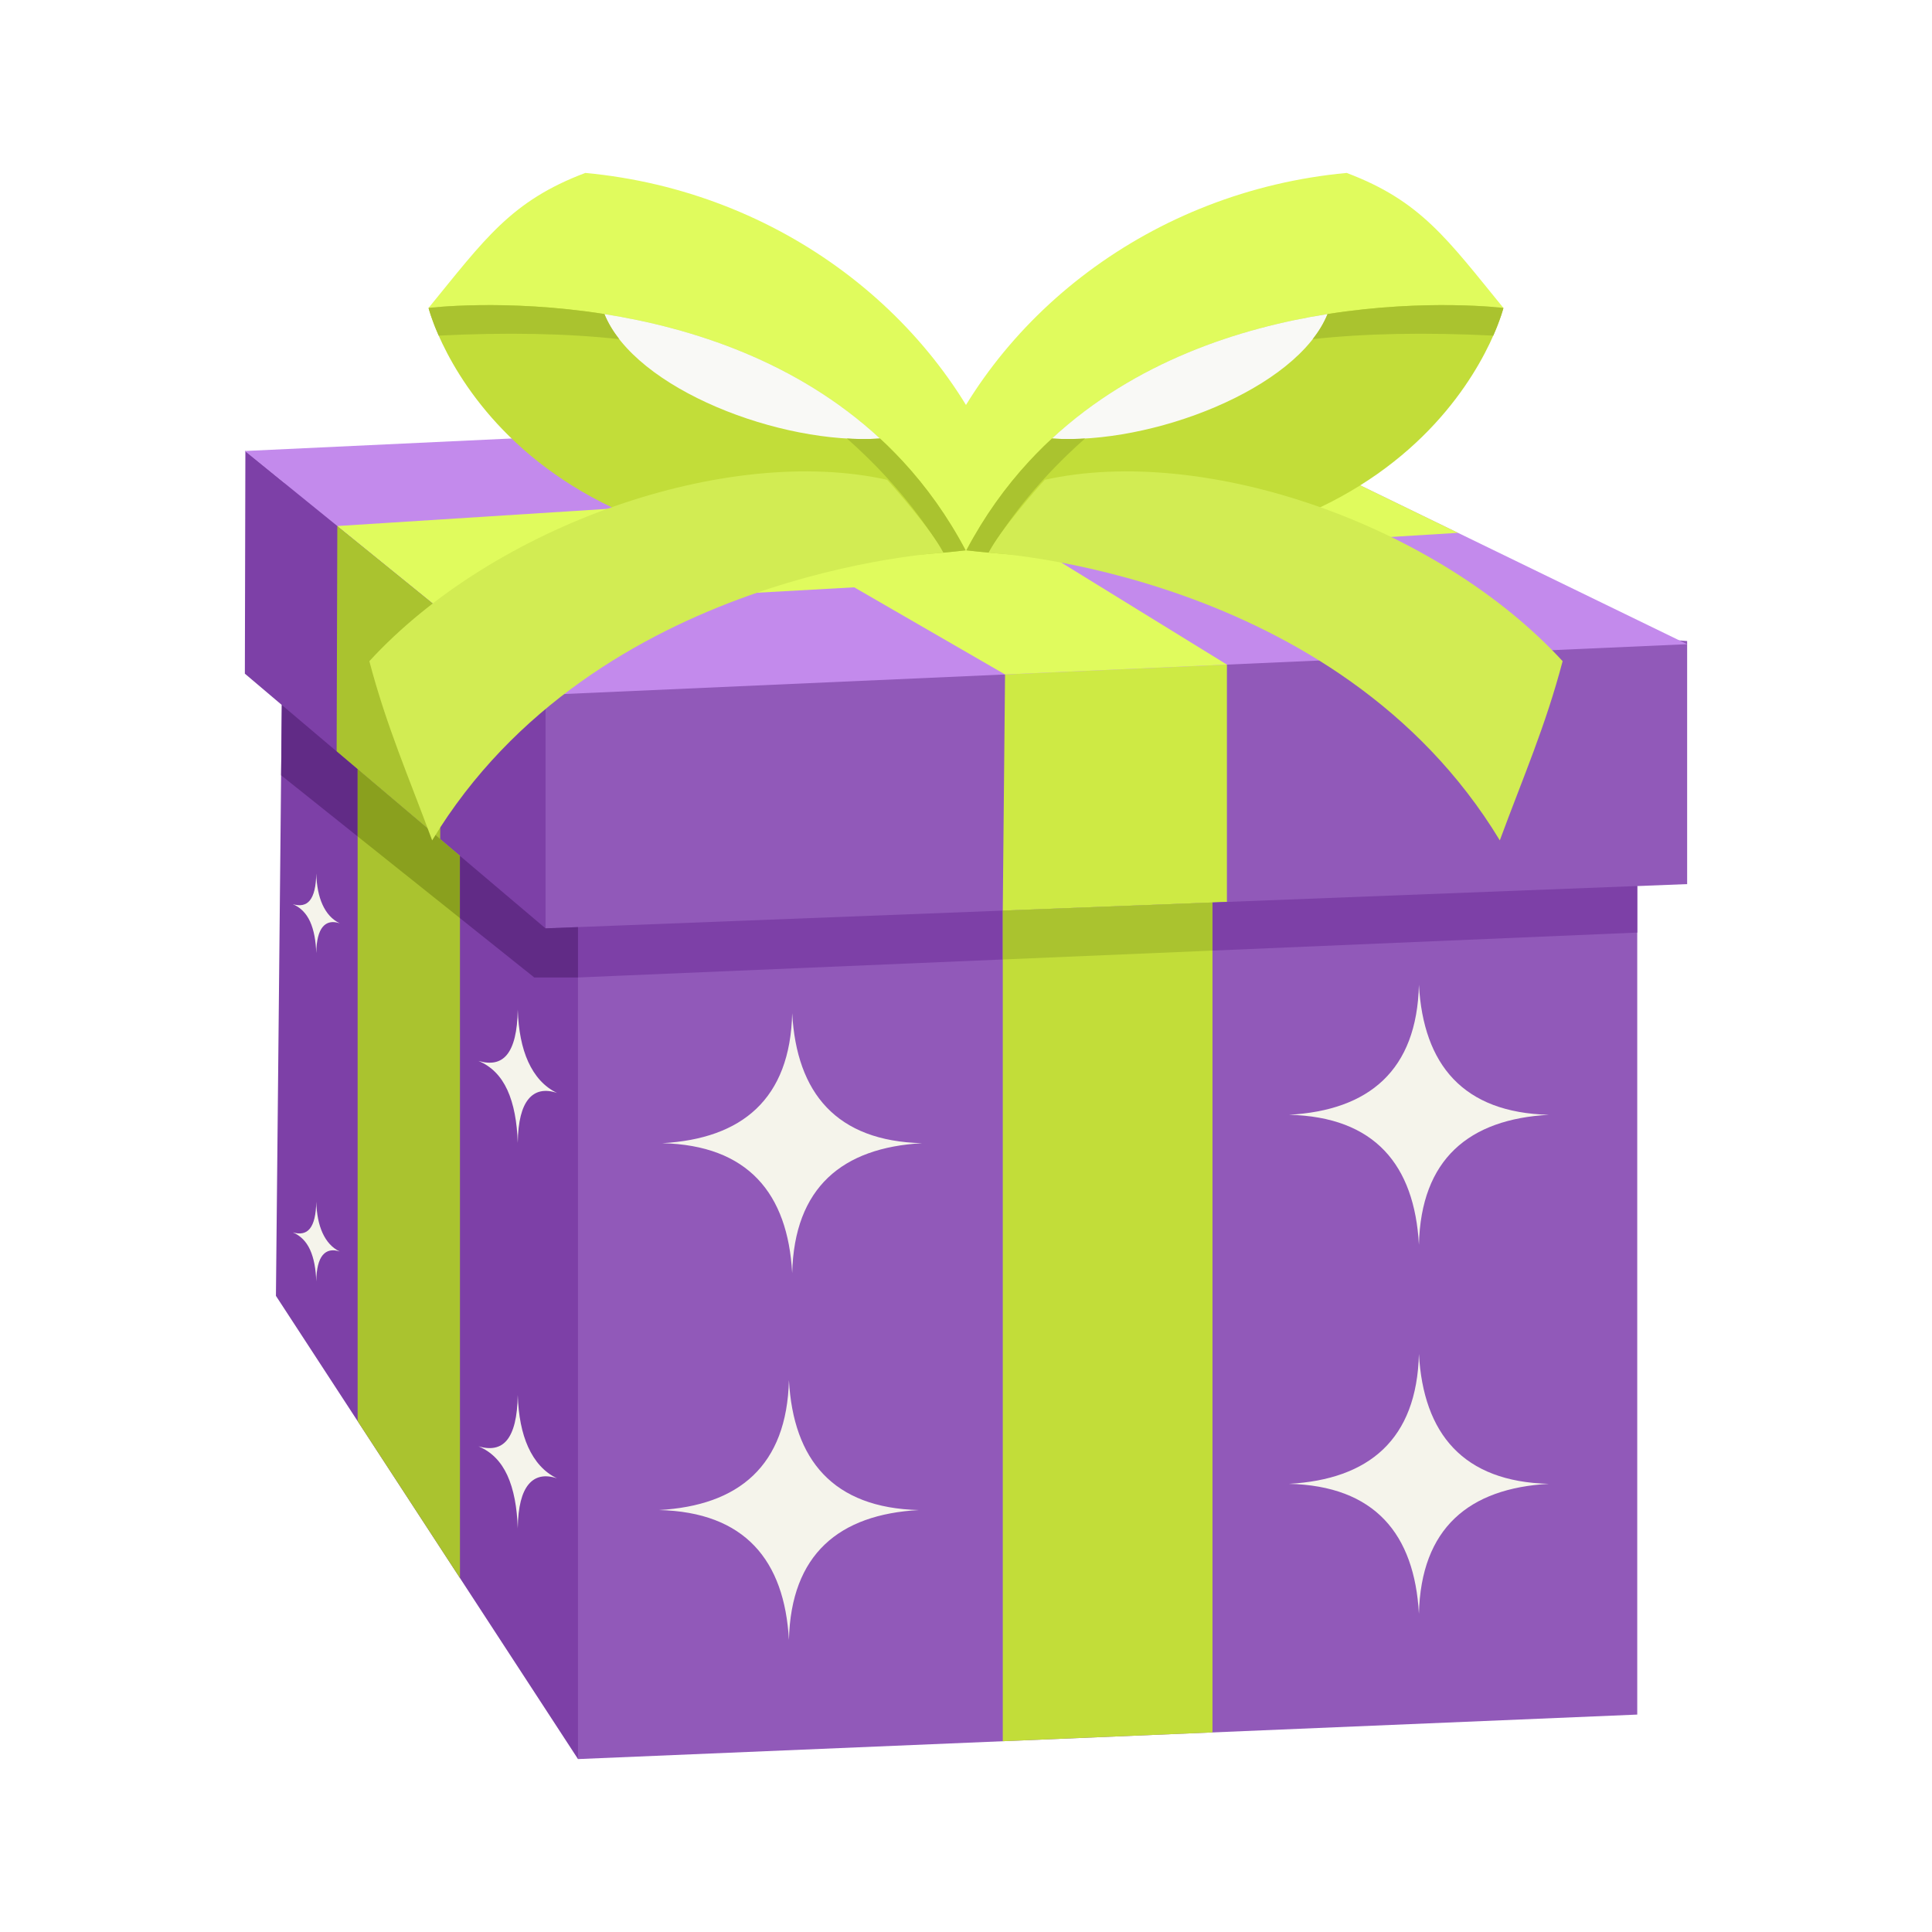
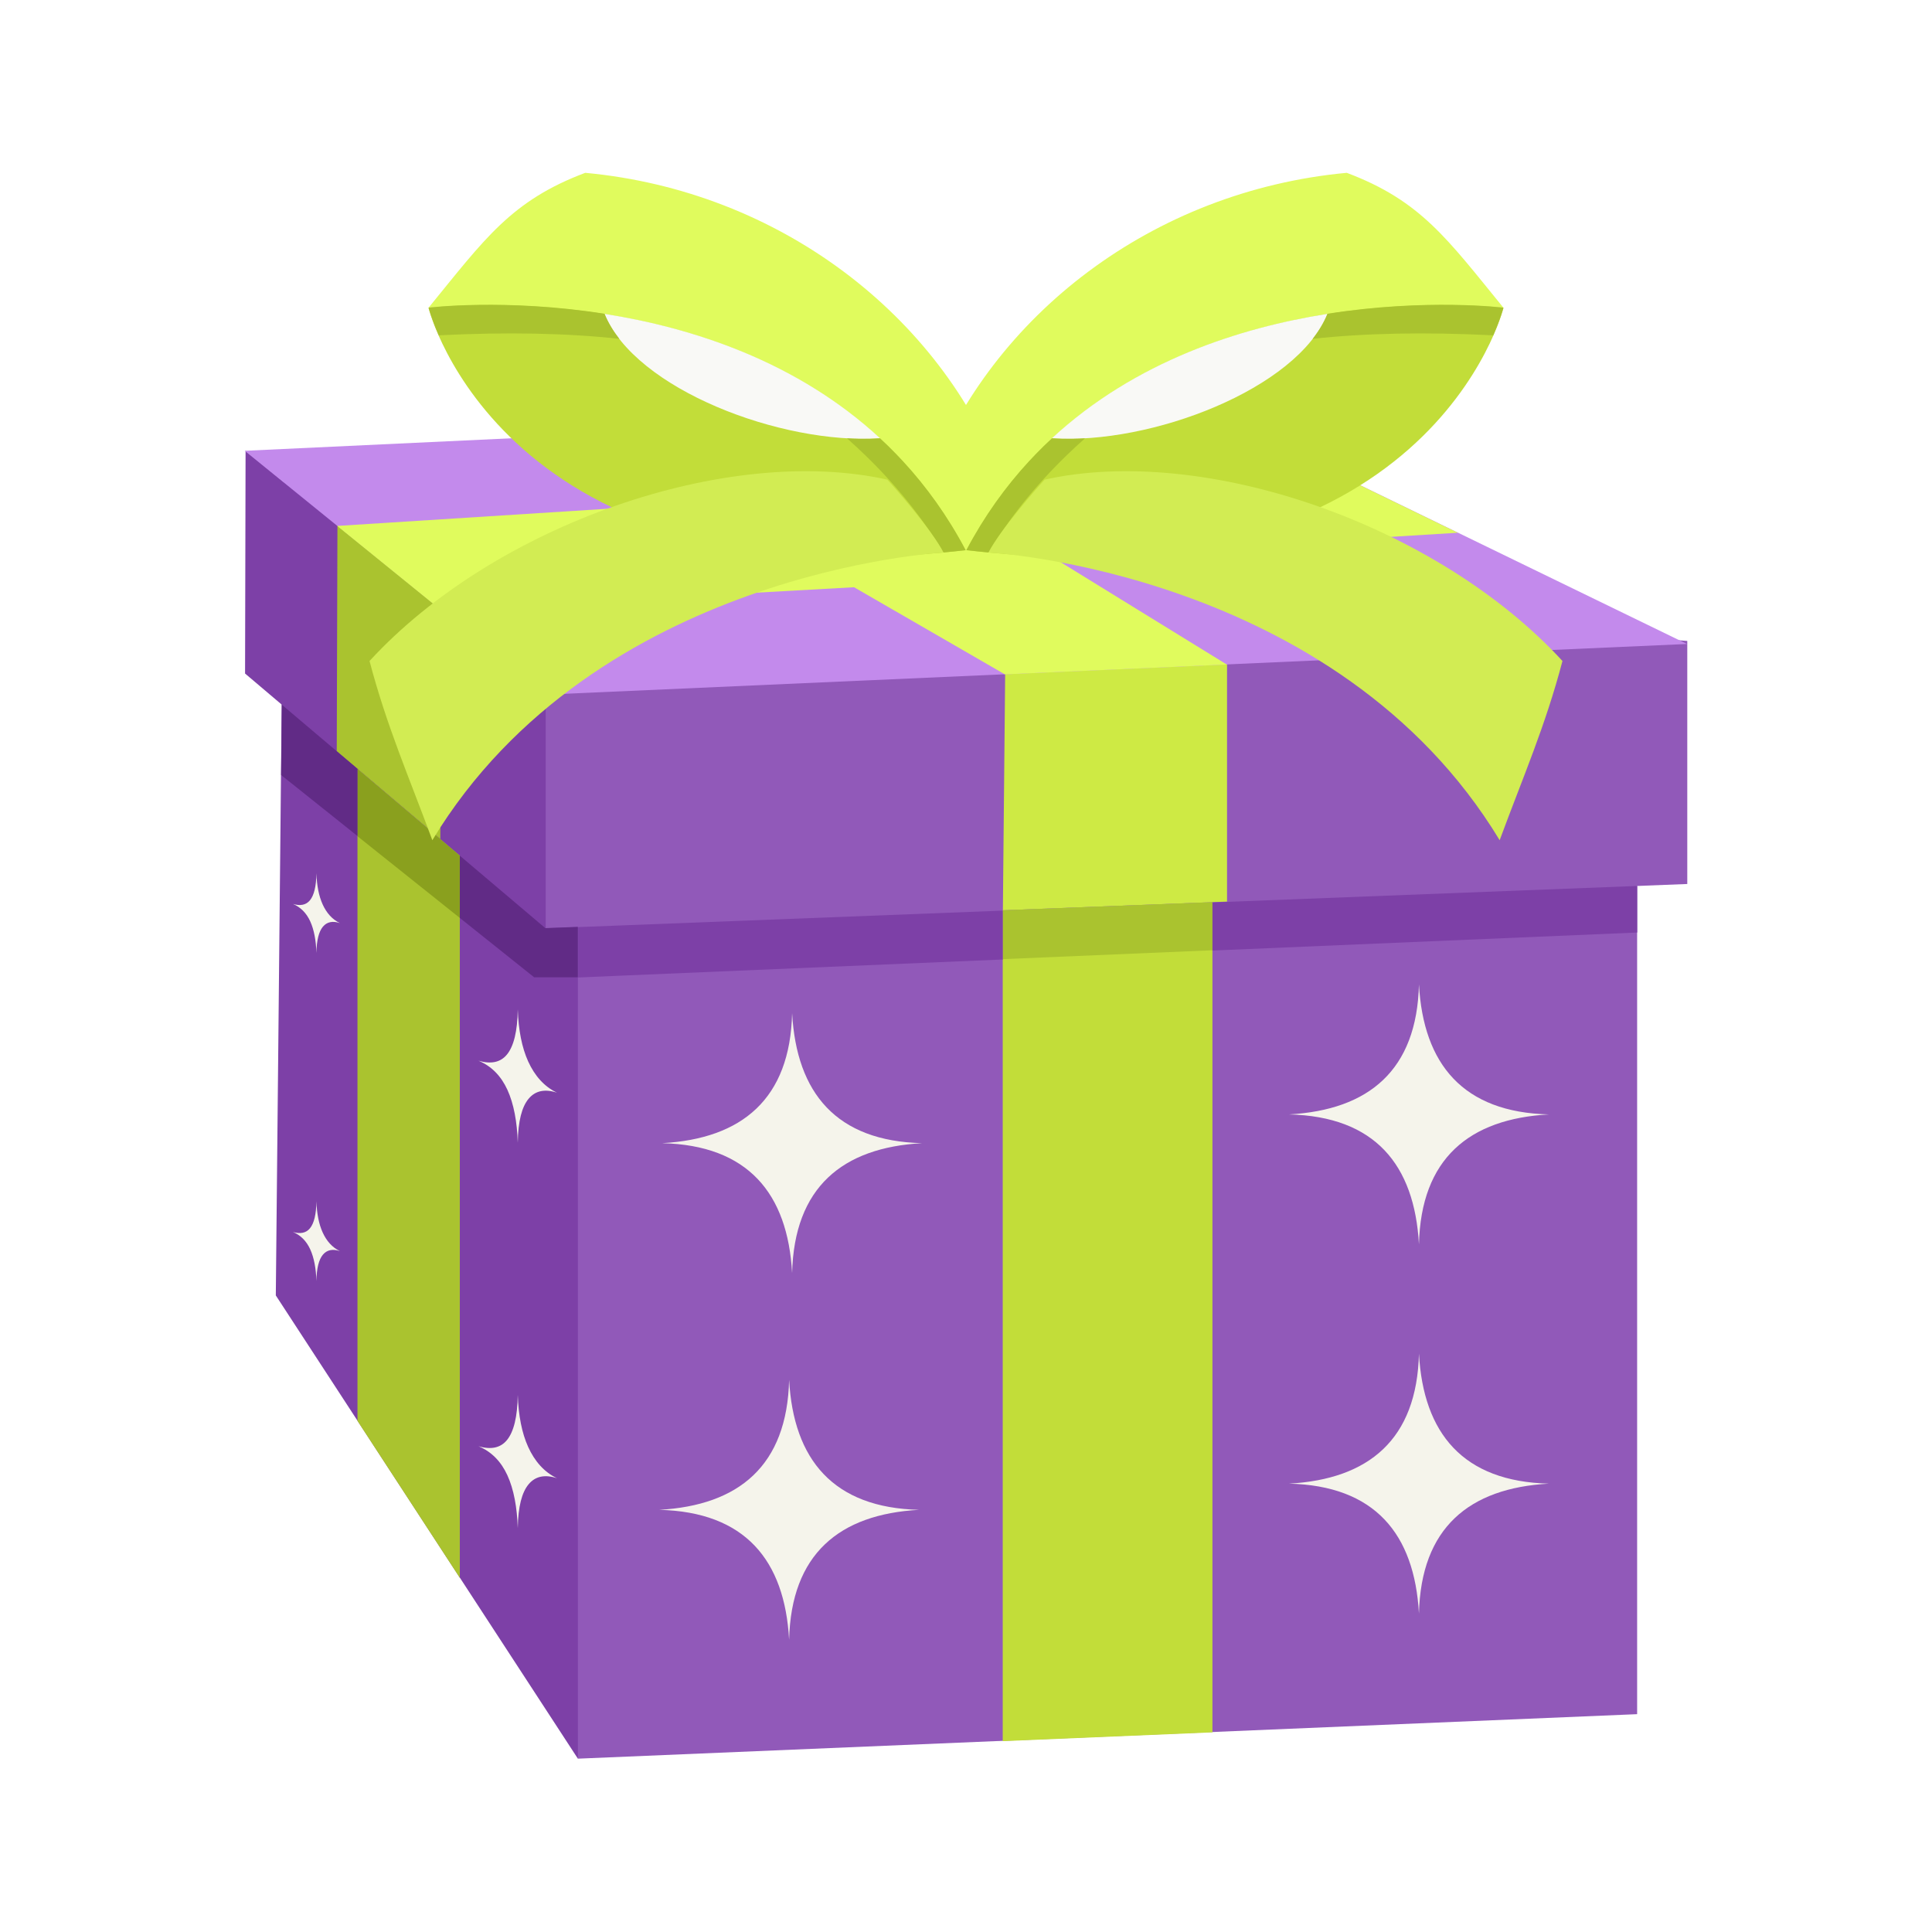
- <svg xmlns="http://www.w3.org/2000/svg" width="45mm" height="45mm" viewBox="0 0 45 45" version="1.1" id="svg2965">
-   <defs id="defs2959" />
-   <g id="layer1" transform="translate(0,-252)">
-     <g id="g3187" transform="translate(-96.94048,124.1548)">
-       <g transform="matrix(0.3527778,0,0,-0.3527778,110.4033,144.1448)" id="g580">
-         <path id="path582" style="fill:#7d40a7;fill-opacity:1;fill-rule:evenodd;stroke:none" d="M 0,0 5.055,-31.8 0,-69.938 l -19.944,30.584 0.536,53.807 z" />
+ <svg xmlns="http://www.w3.org/2000/svg" width="45mm" height="45mm" version="1.1" viewBox="0 0 45 45">
+   <g transform="translate(0,-252)">
+     <g transform="translate(-96.94 124.15)">
+       <g transform="matrix(.35278 0 0 -.35278 110.4 144.14)">
+         <path d="m0 0 5.055-31.8-5.055-38.138-19.944 30.584 0.536 53.807z" fill="#7d40a7" fill-rule="evenodd" />
      </g>
-       <g transform="matrix(0.3527778,0,0,-0.3527778,110.4033,144.1448)" id="g584">
-         <path id="path586" style="fill:#9159b9;fill-opacity:1;fill-rule:evenodd;stroke:none" d="M 0,0 69.936,2.936 V -67 L 0,-69.938 Z" />
+       <g transform="matrix(.35278 0 0 -.35278 110.4 144.14)">
+         <path d="M 0,0 69.936,2.936 V -67 L 0,-69.938 Z" fill="#9159b9" fill-rule="evenodd" />
      </g>
-       <g transform="matrix(0.3527778,0,0,-0.3527778,125.1816,168.1969)" id="g588">
-         <path id="path590" style="fill:#c2dd39;fill-opacity:1;fill-rule:evenodd;stroke:none" d="m 0,0 -13.846,-0.58 v 55.86 l 6.36,0.253 L 0,55.829 Z" />
+       <g transform="matrix(.35278 0 0 -.35278 125.18 168.2)">
+         <path d="m0 0-13.846-0.58v55.86l6.36 0.253 7.486 0.296z" fill="#c2dd39" fill-rule="evenodd" />
      </g>
-       <g transform="matrix(0.3527778,0,0,-0.3527778,136.2373,148.4377)" id="g592">
-         <path id="path594" style="fill:#9159b9;fill-opacity:1;fill-rule:evenodd;stroke:none" d="M 0,0 -75.378,-2.921 V 12.496 L -44.194,19.278 0,16.049 Z" />
+       <g transform="matrix(.35278 0 0 -.35278 136.24 148.44)">
+         <path d="m0 0-75.378-2.921v15.417l31.184 6.782 44.194-3.229z" fill="#9159b9" fill-rule="evenodd" />
      </g>
-       <g transform="matrix(0.3527778,0,0,-0.3527778,125.5178,148.8528)" id="g596">
-         <path id="path598" style="fill:#ceea44;fill-opacity:1;fill-rule:evenodd;stroke:none" d="m 0,0 -14.8,-0.574 0.193,19.914 H 0 Z" />
+       <g transform="matrix(.35278 0 0 -.35278 125.52 148.85)">
+         <path d="m0 0-14.8-0.574 0.193 19.914h14.607z" fill="#ceea44" fill-rule="evenodd" />
      </g>
-       <g transform="matrix(0.3527778,0,0,-0.3527778,109.6457,149.4681)" id="g600">
-         <path id="path602" style="fill:#7d40a7;fill-opacity:1;fill-rule:evenodd;stroke:none" d="M 0,0 -19.848,16.815 -19.814,31.528 -8.563,22.329 0,15.417 Z" />
+       <g transform="matrix(.35278 0 0 -.35278 109.65 149.47)">
+         <path d="m0 0-19.848 16.815 0.034 14.713 11.251-9.199 8.563-6.912z" fill="#7d40a7" fill-rule="evenodd" />
      </g>
-       <g transform="matrix(0.3527778,0,0,-0.3527778,102.6437,138.3499)" id="g604">
-         <path id="path606" style="fill:#c38aec;fill-opacity:1;fill-rule:evenodd;stroke:none" d="M 0,0 62.899,2.953 95.226,-12.755 19.848,-16.1 Z" />
+       <g transform="matrix(.35278 0 0 -.35278 102.64 138.35)">
+         <path d="m0 0 62.899 2.953 32.327-15.708-75.378-3.345z" fill="#c38aec" fill-rule="evenodd" />
      </g>
-       <g transform="matrix(0.3527778,0,0,-0.3527778,120.2969,149.0552)" id="g608">
-         <path id="path610" style="fill:#7d40a7;fill-opacity:1;fill-rule:evenodd;stroke:none" d="m 0,0 v -3.226 l -25.15,-1.065 -2.895,-0.124 v 3.327 l 2.372,0.092 z" />
+       <g transform="matrix(.35278 0 0 -.35278 120.3 149.06)">
+         <path d="m0 0v-3.226l-25.15-1.065-2.895-0.124v3.327l2.372 0.092z" fill="#7d40a7" fill-rule="evenodd" />
      </g>
-       <g transform="matrix(0.3527778,0,0,-0.3527778,120.2969,150.1932)" id="g612">
-         <path id="path614" style="fill:#aac32f;fill-opacity:1;fill-rule:evenodd;stroke:none" d="M 0,0 V 3.226 L 13.846,3.763 V 0.586 Z" />
+       <g transform="matrix(.35278 0 0 -.35278 120.3 150.19)">
+         <path d="m0 0v3.226l13.846 0.537v-3.177z" fill="#aac32f" fill-rule="evenodd" />
      </g>
-       <g transform="matrix(0.3527778,0,0,-0.3527778,125.1816,149.9865)" id="g616">
-         <path id="path618" style="fill:#7d40a7;fill-opacity:1;fill-rule:evenodd;stroke:none" d="m 0,0 v 3.177 l 0.953,0.037 27.092,1.05 V 1.19 Z" />
+       <g transform="matrix(.35278 0 0 -.35278 125.18 149.99)">
+         <path d="m0 0v3.177l0.953 0.037 27.092 1.05v-3.074z" fill="#7d40a7" fill-rule="evenodd" />
      </g>
-       <g transform="matrix(0.3527778,0,0,-0.3527778,107.2178,142.0602)" id="g620">
-         <path id="path622" style="fill:#aac32f;fill-opacity:1;fill-rule:evenodd;stroke:none" d="m 0,0 -0.068,-15.111 -6.838,5.793 0.045,14.883 z" />
+       <g transform="matrix(.35278 0 0 -.35278 107.22 142.06)">
+         <path d="m0 0-0.068-15.111-6.838 5.793 0.045 14.883z" fill="#aac32f" fill-rule="evenodd" />
      </g>
-       <g transform="matrix(0.3527778,0,0,-0.3527778,107.6541,147.7806)" id="g624">
-         <path id="path626" style="fill:#aac32f;fill-opacity:1;fill-rule:evenodd;stroke:none" d="m 0,0 v -47.68 l -6.757,10.36 V 5.724 l 5.453,-4.62 z" />
+       <g transform="matrix(.35278 0 0 -.35278 107.65 147.78)">
+         <path d="m0 0v-47.68l-6.757 10.36v43.044l5.453-4.62z" fill="#aac32f" fill-rule="evenodd" />
      </g>
-       <g transform="matrix(0.3527778,0,0,-0.3527778,105.2704,145.7614)" id="g628">
-         <path id="path630" style="fill:#612b86;fill-opacity:1;fill-rule:evenodd;stroke:none" d="m 0,0 v -4.437 l -5.052,4.034 0.047,4.643 3.62,-3.066 z" />
+       <g transform="matrix(.35278 0 0 -.35278 105.27 145.76)">
+         <path d="m0 0v-4.437l-5.052 4.034 0.047 4.643 3.62-3.066z" fill="#612b86" fill-rule="evenodd" />
      </g>
-       <g transform="matrix(0.3527778,0,0,-0.3527778,105.2704,147.3269)" id="g632">
-         <path id="path634" style="fill:#8aa01e;fill-opacity:1;fill-rule:evenodd;stroke:none" d="M 0,0 V 4.437 L 5.453,-0.182 6.757,-1.286 V -5.395 Z" />
+       <g transform="matrix(.35278 0 0 -.35278 105.27 147.33)">
+         <path d="m0 0v4.437l5.453-4.619 1.304-1.104v-4.109z" fill="#8aa01e" fill-rule="evenodd" />
      </g>
-       <g transform="matrix(0.3527778,0,0,-0.3527778,107.6541,149.2303)" id="g636">
-         <path id="path638" style="fill:#612b86;fill-opacity:1;fill-rule:evenodd;stroke:none" d="m 0,0 v 4.109 l 5.645,-4.783 2.148,0.082 V -3.919 H 4.906 Z" />
+       <g transform="matrix(.35278 0 0 -.35278 107.65 149.23)">
+         <path d="m0 0v4.109l5.645-4.783 2.148 0.082v-3.327h-2.887z" fill="#612b86" fill-rule="evenodd" />
      </g>
-       <g transform="matrix(0.3527778,0,0,-0.3527778,104.9545,140.0873)" id="g640">
-         <path id="path642" style="fill:#e0fb5d;fill-opacity:1;fill-rule:evenodd;stroke:none" d="M 0,0 26.381,1.676 18.699,6.11 31.593,6.716 37.679,3.16 62.97,4.662 l 10.578,-5.14 -26.724,-1.637 4.509,-2.778 0.996,-0.614 5.961,-3.671 -14.65,-0.65 -6.606,3.816 -3.352,1.936 -26.248,-1.46 -1.018,-0.056 -6.861,5.565 z" />
+       <g transform="matrix(.35278 0 0 -.35278 104.95 140.09)">
+         <path d="m0 0 26.381 1.676-7.682 4.434 12.894 0.606 6.086-3.556 25.291 1.502 10.578-5.14-26.724-1.637 4.509-2.778 0.996-0.614 5.961-3.671-14.65-0.65-6.606 3.816-3.352 1.936-26.248-1.46-1.018-0.056-6.861 5.565z" fill="#e0fb5d" fill-rule="evenodd" />
      </g>
-       <g transform="matrix(0.3527778,0,0,-0.3527778,129.9899,150.7839)" id="g644">
-         <path id="path646" style="fill:#f5f4eb;fill-opacity:1;fill-rule:evenodd;stroke:none" d="m 0,0 c -0.136,-5.661 -3.308,-8.288 -8.58,-8.58 5.661,-0.135 8.288,-3.309 8.58,-8.579 0.136,5.66 3.308,8.288 8.58,8.579 C 2.918,-8.444 0.292,-5.271 0,0" />
+       <g transform="matrix(.35278 0 0 -.35278 129.99 150.78)">
+         <path d="m0 0c-0.136-5.661-3.308-8.288-8.58-8.58 5.661-0.135 8.288-3.309 8.58-8.579 0.136 5.66 3.308 8.288 8.58 8.579-5.662 0.136-8.288 3.309-8.58 8.58" fill="#f5f4eb" fill-rule="evenodd" />
      </g>
-       <g transform="matrix(0.3527778,0,0,-0.3527778,129.9899,159.3798)" id="g648">
-         <path id="path650" style="fill:#f5f4eb;fill-opacity:1;fill-rule:evenodd;stroke:none" d="m 0,0 c -0.136,-5.661 -3.308,-8.288 -8.58,-8.58 5.661,-0.135 8.288,-3.309 8.58,-8.579 0.136,5.66 3.308,8.288 8.58,8.579 C 2.918,-8.444 0.292,-5.271 0,0" />
+       <g transform="matrix(.35278 0 0 -.35278 129.99 159.38)">
+         <path d="m0 0c-0.136-5.661-3.308-8.288-8.58-8.58 5.661-0.135 8.288-3.309 8.58-8.579 0.136 5.66 3.308 8.288 8.58 8.579-5.662 0.136-8.288 3.309-8.58 8.58" fill="#f5f4eb" fill-rule="evenodd" />
      </g>
-       <g transform="matrix(0.3527778,0,0,-0.3527778,115.3161,159.9902)" id="g652">
-         <path id="path654" style="fill:#f5f4eb;fill-opacity:1;fill-rule:evenodd;stroke:none" d="m 0,0 c -0.137,-5.661 -3.31,-8.287 -8.58,-8.58 5.66,-0.135 8.288,-3.309 8.58,-8.579 0.136,5.66 3.308,8.288 8.578,8.579 C 2.919,-8.444 0.29,-5.271 0,0" />
+       <g transform="matrix(.35278 0 0 -.35278 115.32 159.99)">
+         <path d="m0 0c-0.137-5.661-3.31-8.287-8.58-8.58 5.66-0.135 8.288-3.309 8.58-8.579 0.136 5.66 3.308 8.288 8.578 8.579-5.659 0.136-8.288 3.309-8.578 8.58" fill="#f5f4eb" fill-rule="evenodd" />
      </g>
-       <g transform="matrix(0.3527778,0,0,-0.3527778,115.392,151.4457)" id="g656">
-         <path id="path658" style="fill:#f5f4eb;fill-opacity:1;fill-rule:evenodd;stroke:none" d="m 0,0 c -0.136,-5.661 -3.308,-8.287 -8.58,-8.579 5.662,-0.136 8.288,-3.31 8.58,-8.58 0.136,5.66 3.31,8.288 8.58,8.58 C 2.92,-8.443 0.292,-5.271 0,0" />
+       <g transform="matrix(.35278 0 0 -.35278 115.39 151.45)">
+         <path d="m0 0c-0.136-5.661-3.308-8.287-8.58-8.579 5.662-0.136 8.288-3.31 8.58-8.58 0.136 5.66 3.31 8.288 8.58 8.58-5.66 0.136-8.288 3.308-8.58 8.579" fill="#f5f4eb" fill-rule="evenodd" />
      </g>
-       <g transform="matrix(0.3527778,0,0,-0.3527778,108.9999,151.3601)" id="g660">
-         <path id="path662" style="fill:#f5f4eb;fill-opacity:1;fill-rule:evenodd;stroke:none" d="m 0,0 c -0.02,-1.447 -0.267,-2.437 -0.715,-2.982 -0.439,-0.537 -1.082,-0.642 -1.877,-0.409 0.855,-0.357 1.485,-1.002 1.905,-1.915 0.426,-0.929 0.643,-2.123 0.687,-3.499 0.02,1.441 0.274,2.374 0.715,2.903 0.447,0.536 1.081,0.665 1.876,0.399 C 1.736,-5.094 1.115,-4.378 0.687,-3.44 0.269,-2.517 0.044,-1.365 0,0" />
+       <g transform="matrix(.35278 0 0 -.35278 109 151.36)">
+         <path d="m0 0c-0.02-1.447-0.267-2.437-0.715-2.982-0.439-0.537-1.082-0.642-1.877-0.409 0.855-0.357 1.485-1.002 1.905-1.915 0.426-0.929 0.643-2.123 0.687-3.499 0.02 1.441 0.274 2.374 0.715 2.903 0.447 0.536 1.081 0.665 1.876 0.399-0.855 0.409-1.476 1.125-1.904 2.063-0.418 0.923-0.643 2.075-0.687 3.44" fill="#f5f4eb" fill-rule="evenodd" />
      </g>
-       <g transform="matrix(0.3527778,0,0,-0.3527778,108.9999,160.3373)" id="g664">
-         <path id="path666" style="fill:#f5f4eb;fill-opacity:1;fill-rule:evenodd;stroke:none" d="m 0,0 c -0.02,-1.447 -0.267,-2.437 -0.715,-2.982 -0.439,-0.536 -1.082,-0.64 -1.877,-0.408 0.855,-0.356 1.485,-1.001 1.905,-1.914 0.426,-0.931 0.643,-2.124 0.687,-3.5 0.02,1.441 0.274,2.373 0.715,2.903 0.447,0.536 1.081,0.664 1.876,0.399 C 1.736,-5.094 1.115,-4.377 0.687,-3.438 0.269,-2.516 0.044,-1.365 0,0" />
+       <g transform="matrix(.35278 0 0 -.35278 109 160.34)">
+         <path d="m0 0c-0.02-1.447-0.267-2.437-0.715-2.982-0.439-0.536-1.082-0.64-1.877-0.408 0.855-0.356 1.485-1.001 1.905-1.914 0.426-0.931 0.643-2.124 0.687-3.5 0.02 1.441 0.274 2.373 0.715 2.903 0.447 0.536 1.081 0.664 1.876 0.399-0.855 0.408-1.476 1.125-1.904 2.064-0.418 0.922-0.643 2.073-0.687 3.438" fill="#f5f4eb" fill-rule="evenodd" />
      </g>
-       <g transform="matrix(0.3527778,0,0,-0.3527778,104.3066,148.1898)" id="g668">
-         <path id="path670" style="fill:#f5f4eb;fill-opacity:1;fill-rule:evenodd;stroke:none" d="m 0,0 c -0.012,-0.865 -0.159,-1.457 -0.426,-1.783 -0.262,-0.322 -0.647,-0.383 -1.124,-0.244 0.512,-0.213 0.889,-0.6 1.14,-1.144 0.255,-0.558 0.384,-1.272 0.41,-2.093 0.013,0.861 0.165,1.419 0.427,1.735 0.268,0.321 0.647,0.398 1.123,0.239 C 1.04,-3.046 0.667,-2.618 0.412,-2.057 0.162,-1.506 0.026,-0.817 0,0" />
+       <g transform="matrix(.35278 0 0 -.35278 104.31 148.19)">
+         <path d="m0 0c-0.012-0.865-0.159-1.457-0.426-1.783-0.262-0.322-0.647-0.383-1.124-0.244 0.512-0.213 0.889-0.6 1.14-1.144 0.255-0.558 0.384-1.272 0.41-2.093 0.013 0.861 0.165 1.419 0.427 1.735 0.268 0.321 0.647 0.398 1.123 0.239-0.51 0.244-0.883 0.672-1.138 1.233-0.25 0.551-0.386 1.24-0.412 2.057" fill="#f5f4eb" fill-rule="evenodd" />
      </g>
-       <g transform="matrix(0.3527778,0,0,-0.3527778,104.3066,155.8348)" id="g672">
-         <path id="path674" style="fill:#f5f4eb;fill-opacity:1;fill-rule:evenodd;stroke:none" d="m 0,0 c -0.012,-0.866 -0.159,-1.457 -0.426,-1.783 -0.262,-0.322 -0.647,-0.383 -1.124,-0.244 0.512,-0.213 0.889,-0.598 1.14,-1.144 0.255,-0.558 0.384,-1.271 0.41,-2.093 0.013,0.861 0.165,1.42 0.427,1.736 0.268,0.32 0.647,0.397 1.123,0.238 C 1.04,-3.046 0.667,-2.618 0.412,-2.057 0.162,-1.505 0.026,-0.817 0,0" />
+       <g transform="matrix(.35278 0 0 -.35278 104.31 155.83)">
+         <path d="m0 0c-0.012-0.866-0.159-1.457-0.426-1.783-0.262-0.322-0.647-0.383-1.124-0.244 0.512-0.213 0.889-0.598 1.14-1.144 0.255-0.558 0.384-1.271 0.41-2.093 0.013 0.861 0.165 1.42 0.427 1.736 0.268 0.32 0.647 0.397 1.123 0.238-0.51 0.244-0.883 0.672-1.138 1.233-0.25 0.552-0.386 1.24-0.412 2.057" fill="#f5f4eb" fill-rule="evenodd" />
      </g>
-       <g transform="matrix(0.3527778,0,0,-0.3527778,106.9224,135.0178)" id="g676">
-         <path id="path678" style="fill:#e0fb5d;fill-opacity:1;fill-rule:evenodd;stroke:none" d="m 0,0 c 0,0 18.525,1.974 30.145,-10.311 1.636,-1.73 4.067,-3.332 5.315,-5.693 l 2.416,4.747 C 33.79,-0.556 23.23,7.716 10.35,8.914 5.452,7.07 3.719,4.555 0,0" />
+       <g transform="matrix(.35278 0 0 -.35278 106.92 135.02)">
+         <path d="m0 0s18.525 1.974 30.145-10.311c1.636-1.73 4.067-3.332 5.315-5.693l2.416 4.747c-4.086 10.701-14.646 18.973-27.526 20.171-4.898-1.844-6.631-4.359-10.35-8.914" fill="#e0fb5d" fill-rule="evenodd" />
      </g>
-       <g transform="matrix(0.3527778,0,0,-0.3527778,106.9224,135.0178)" id="g680">
-         <path id="path682" style="fill:#c2dd39;fill-opacity:1;fill-rule:evenodd;stroke:none" d="m 0,0 c 0,0 4.847,-19.54 35.46,-16.004 -1.189,2.25 -2.591,4.191 -4.136,5.864 C 19.734,2.426 0,0 0,0" />
+       <g transform="matrix(.35278 0 0 -.35278 106.92 135.02)">
+         <path d="m 0,0 c 0,0 4.847,-19.54 35.46,-16.004 -1.189,2.25 -2.591,4.191 -4.136,5.864 C 19.734,2.426 0,0 0,0" fill="#c2dd39" fill-rule="evenodd" />
      </g>
-       <g transform="matrix(0.3527778,0,0,-0.3527778,111.0183,135.1602)" id="g684">
-         <path id="path686" style="fill:#f9f9f6;fill-opacity:1;fill-rule:evenodd;stroke:none" d="M 0,0 C 2.008,-4.97 11.668,-8.652 18.197,-8.217 12.693,-3.122 5.784,-0.912 0,0" />
+       <g transform="matrix(.35278 0 0 -.35278 111.02 135.16)">
+         <path d="M 0,0 C 2.008,-4.97 11.668,-8.652 18.197,-8.217 12.693,-3.122 5.784,-0.912 0,0" fill="#f9f9f6" fill-rule="evenodd" />
      </g>
-       <g transform="matrix(0.3527778,0,0,-0.3527778,107.1583,135.6623)" id="g688">
-         <path id="path690" style="fill:#aac32f;fill-opacity:1;fill-rule:evenodd;stroke:none" d="M 0,0 C 4.497,0.224 8.471,0.146 11.92,-0.234 11.504,0.299 11.173,0.852 10.942,1.423 4.417,2.451 -0.669,1.826 -0.669,1.826 -0.669,1.826 -0.494,1.12 0,0" />
+       <g transform="matrix(.35278 0 0 -.35278 107.16 135.66)">
+         <path d="m0 0c4.497 0.224 8.471 0.146 11.92-0.234-0.416 0.533-0.747 1.086-0.978 1.657-6.525 1.028-11.611 0.403-11.611 0.403s0.175-0.706 0.669-1.826" fill="#aac32f" fill-rule="evenodd" />
      </g>
-       <g transform="matrix(0.3527778,0,0,-0.3527778,117.0898,138.4498)" id="g692">
-         <path id="path694" style="fill:#aac32f;fill-opacity:1;fill-rule:evenodd;stroke:none" d="M 0,0 C 2.069,-2 3.79,-4.142 5.166,-6.427 5.65,-6.384 6.142,-6.333 6.639,-6.275 5.45,-4.025 4.048,-2.085 2.503,-0.41 2.363,-0.256 2.219,-0.106 2.076,0.041 1.72,0.412 1.356,0.767 0.986,1.108 0.545,1.077 0.088,1.067 -0.379,1.075 -0.647,1.078 -0.92,1.089 -1.195,1.107 -0.784,0.743 -0.386,0.375 0,0" />
+       <g transform="matrix(.35278 0 0 -.35278 117.09 138.45)">
+         <path d="m0 0c2.069-2 3.79-4.142 5.166-6.427 0.484 0.043 0.976 0.094 1.473 0.152-1.189 2.25-2.591 4.19-4.136 5.865-0.14 0.154-0.284 0.304-0.427 0.451-0.356 0.371-0.72 0.726-1.09 1.067-0.441-0.031-0.898-0.041-1.365-0.033-0.268 3e-3 -0.541 0.014-0.816 0.032 0.411-0.364 0.809-0.732 1.195-1.107" fill="#aac32f" fill-rule="evenodd" />
      </g>
-       <g transform="matrix(0.3527778,0,0,-0.3527778,107.0062,147.4193)" id="g696">
-         <path id="path698" style="fill:#d2ec53;fill-opacity:1;fill-rule:evenodd;stroke:none" d="m 0,0 c 10.75,17.772 33.75,18.995 33.75,18.995 -0.756,1.477 -3.203,4.27 -3.712,4.812 C 19.467,26.161 4.117,20.827 -4.147,11.832 -3.004,7.5 -1.558,4.222 0,0" />
+       <g transform="matrix(.35278 0 0 -.35278 107.01 147.42)">
+         <path d="m0 0c10.75 17.772 33.75 18.995 33.75 18.995-0.756 1.477-3.203 4.27-3.712 4.812-10.571 2.354-25.921-2.98-34.185-11.975 1.143-4.332 2.589-7.61 4.147-11.832" fill="#d2ec53" fill-rule="evenodd" />
      </g>
-       <g transform="matrix(0.3527778,0,0,-0.3527778,131.9582,135.0178)" id="g700">
-         <path id="path702" style="fill:#e0fb5d;fill-opacity:1;fill-rule:evenodd;stroke:none" d="m 0,0 c 0,0 -18.526,1.974 -30.145,-10.311 -1.637,-1.73 -4.068,-3.332 -5.315,-5.693 l -2.417,4.747 C -33.79,-0.556 -23.231,7.716 -10.35,8.914 -5.453,7.07 -3.72,4.555 0,0" />
+       <g transform="matrix(.35278 0 0 -.35278 131.96 135.02)">
+         <path d="m0 0s-18.526 1.974-30.145-10.311c-1.637-1.73-4.068-3.332-5.315-5.693l-2.417 4.747c4.087 10.701 14.646 18.973 27.527 20.171 4.897-1.844 6.63-4.359 10.35-8.914" fill="#e0fb5d" fill-rule="evenodd" />
      </g>
-       <g transform="matrix(0.3527778,0,0,-0.3527778,131.9582,135.0178)" id="g704">
-         <path id="path706" style="fill:#c2dd39;fill-opacity:1;fill-rule:evenodd;stroke:none" d="m 0,0 c 0,0 -4.849,-19.54 -35.46,-16.004 1.188,2.25 2.59,4.191 4.135,5.864 C -19.734,2.426 0,0 0,0" />
+       <g transform="matrix(.35278 0 0 -.35278 131.96 135.02)">
+         <path d="m 0,0 c 0,0 -4.849,-19.54 -35.46,-16.004 1.188,2.25 2.59,4.191 4.135,5.864 C -19.734,2.426 0,0 0,0" fill="#c2dd39" fill-rule="evenodd" />
      </g>
-       <g transform="matrix(0.3527778,0,0,-0.3527778,127.8619,135.1602)" id="g708">
-         <path id="path710" style="fill:#f9f9f6;fill-opacity:1;fill-rule:evenodd;stroke:none" d="M 0,0 C -2.008,-4.97 -11.668,-8.652 -18.197,-8.217 -12.693,-3.122 -5.782,-0.912 0,0" />
+       <g transform="matrix(.35278 0 0 -.35278 127.86 135.16)">
+         <path d="m0 0c-2.008-4.97-11.668-8.652-18.197-8.217 5.504 5.095 12.415 7.305 18.197 8.217" fill="#f9f9f6" fill-rule="evenodd" />
      </g>
-       <g transform="matrix(0.3527778,0,0,-0.3527778,131.7219,135.6623)" id="g712">
-         <path id="path714" style="fill:#aac32f;fill-opacity:1;fill-rule:evenodd;stroke:none" d="m 0,0 c -4.497,0.224 -8.471,0.146 -11.92,-0.234 0.416,0.533 0.747,1.086 0.978,1.657 C -4.417,2.451 0.67,1.826 0.67,1.826 0.67,1.826 0.494,1.12 0,0" />
+       <g transform="matrix(.35278 0 0 -.35278 131.72 135.66)">
+         <path d="m0 0c-4.497 0.224-8.471 0.146-11.92-0.234 0.416 0.533 0.747 1.086 0.978 1.657 6.525 1.028 11.612 0.403 11.612 0.403s-0.176-0.706-0.67-1.826" fill="#aac32f" fill-rule="evenodd" />
      </g>
-       <g transform="matrix(0.3527778,0,0,-0.3527778,121.7903,138.4498)" id="g716">
-         <path id="path718" style="fill:#aac32f;fill-opacity:1;fill-rule:evenodd;stroke:none" d="m 0,0 c -2.069,-2 -3.79,-4.142 -5.166,-6.427 -0.483,0.043 -0.976,0.094 -1.472,0.152 1.188,2.25 2.59,4.19 4.135,5.865 0.14,0.154 0.284,0.304 0.427,0.451 0.356,0.371 0.72,0.726 1.09,1.067 C -0.543,1.077 -0.087,1.067 0.379,1.075 0.647,1.078 0.921,1.089 1.195,1.107 0.785,0.743 0.386,0.375 0,0" />
+       <g transform="matrix(.35278 0 0 -.35278 121.79 138.45)">
+         <path d="m0 0c-2.069-2-3.79-4.142-5.166-6.427-0.483 0.043-0.976 0.094-1.472 0.152 1.188 2.25 2.59 4.19 4.135 5.865 0.14 0.154 0.284 0.304 0.427 0.451 0.356 0.371 0.72 0.726 1.09 1.067 0.443-0.031 0.899-0.041 1.365-0.033 0.268 3e-3 0.542 0.014 0.816 0.032-0.41-0.364-0.809-0.732-1.195-1.107" fill="#aac32f" fill-rule="evenodd" />
      </g>
-       <g transform="matrix(0.3527778,0,0,-0.3527778,131.874,147.4193)" id="g720">
-         <path id="path722" style="fill:#d2ec53;fill-opacity:1;fill-rule:evenodd;stroke:none" d="m 0,0 c -10.75,17.772 -33.75,18.995 -33.75,18.995 0.756,1.477 3.203,4.27 3.712,4.812 10.571,2.354 25.921,-2.98 34.185,-11.975 C 3.005,7.5 1.558,4.222 0,0" />
+       <g transform="matrix(.35278 0 0 -.35278 131.87 147.42)">
+         <path d="m 0,0 c -10.75,17.772 -33.75,18.995 -33.75,18.995 0.756,1.477 3.203,4.27 3.712,4.812 10.571,2.354 25.921,-2.98 34.185,-11.975 C 3.005,7.5 1.558,4.222 0,0" fill="#d2ec53" fill-rule="evenodd" />
      </g>
    </g>
  </g>
</svg>
